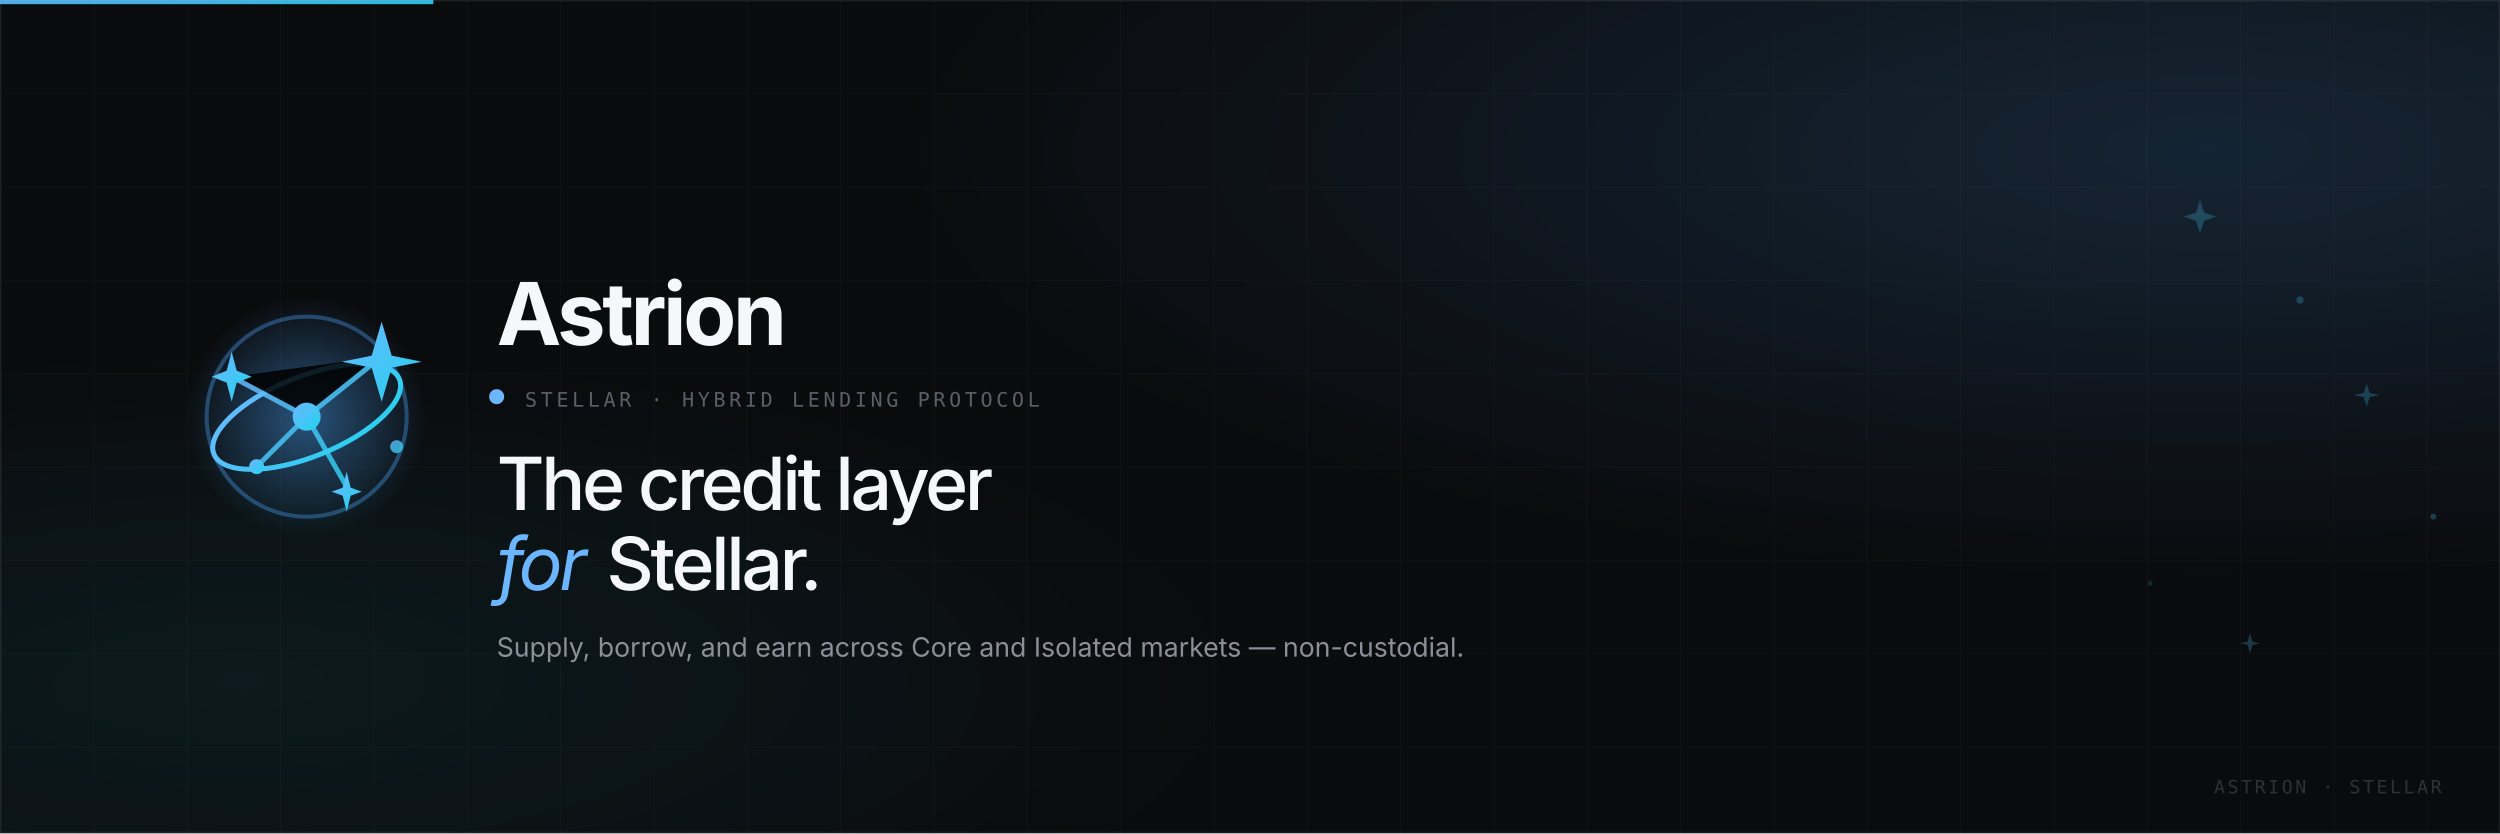
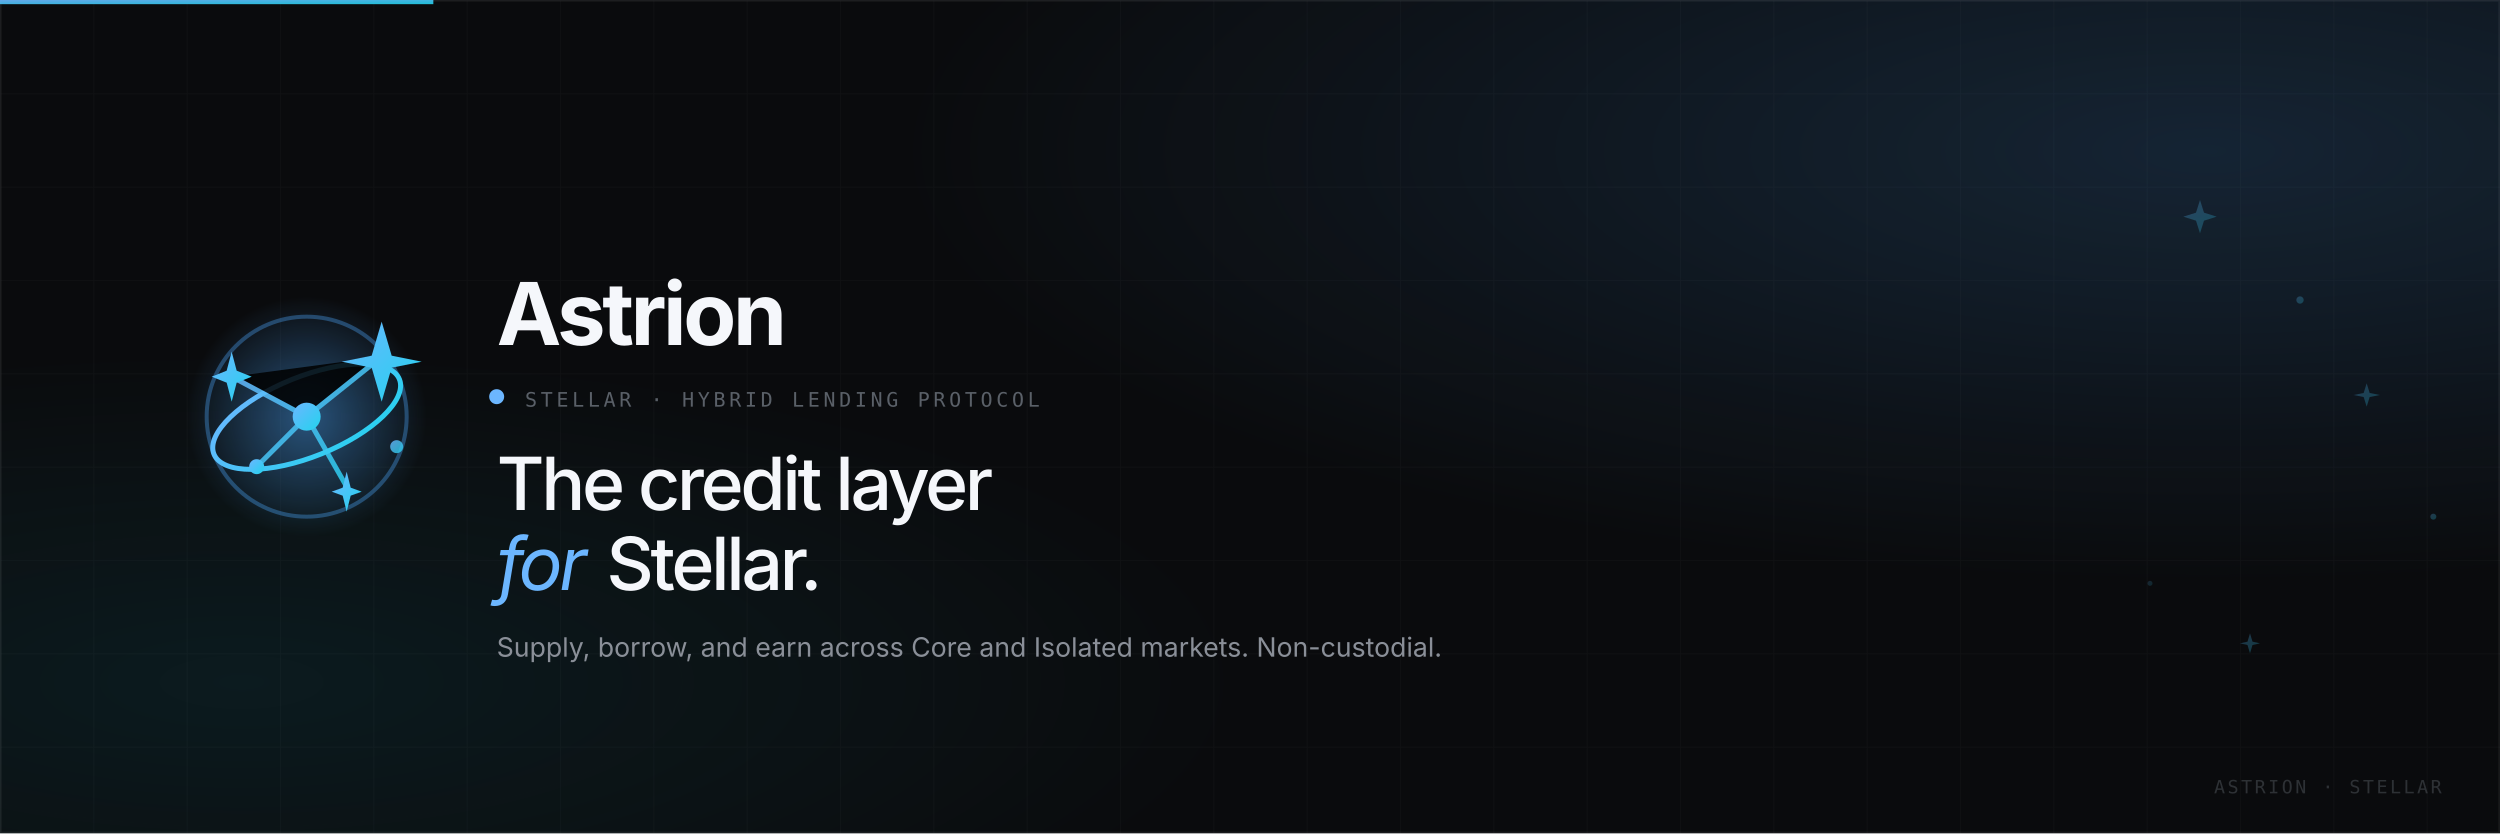
<svg xmlns="http://www.w3.org/2000/svg" width="1500" height="500" viewBox="0 0 1500 500">
  <defs>
    <radialGradient id="glowTR" cx="88%" cy="18%" r="52%">
      <stop offset="0%" stop-color="#4DA8FF" stop-opacity="0.16" />
      <stop offset="100%" stop-color="#4DA8FF" stop-opacity="0" />
    </radialGradient>
    <radialGradient id="glowBL" cx="10%" cy="82%" r="40%">
      <stop offset="0%" stop-color="#22D3EE" stop-opacity="0.08" />
      <stop offset="100%" stop-color="#22D3EE" stop-opacity="0" />
    </radialGradient>
    <pattern id="grid" width="56" height="56" patternUnits="userSpaceOnUse">
      <path d="M56 0L0 0 0 56" fill="none" stroke="rgba(255,255,255,0.025)" stroke-width="1" />
    </pattern>
    <linearGradient id="ml" x1="0" y1="0" x2="1" y2="1">
      <stop offset="0%" stop-color="#6CB6FF" />
      <stop offset="100%" stop-color="#22D3EE" />
    </linearGradient>
    <radialGradient id="mg" cx="0.5" cy="0.5" r="0.5">
      <stop offset="0%" stop-color="#4DA8FF" stop-opacity="0.45" />
      <stop offset="100%" stop-color="#4DA8FF" stop-opacity="0" />
    </radialGradient>
  </defs>
  <rect width="1500" height="500" fill="#0A0B0D" />
  <rect width="1500" height="500" fill="url(#grid)" />
  <rect width="1500" height="500" fill="url(#glowTR)" />
  <rect width="1500" height="500" fill="url(#glowBL)" />
  <rect x="0.5" y="0.5" width="1499" height="499" fill="none" stroke="rgba(255,255,255,0.06)" stroke-width="1" />
  <rect x="0" y="0" width="260" height="2.5" fill="url(#ml)" opacity="0.9" />
  <g transform="translate(100, 166) scale(3.0)">
    <g transform="translate(2 2)">
      <circle cx="26" cy="26" r="24" fill="url(#mg)" />
      <ellipse cx="26" cy="26" rx="20" ry="20" stroke="rgba(77,168,255,0.35)" stroke-width="0.8" fill="none" />
      <ellipse cx="26" cy="26" rx="20" ry="8" stroke="url(#ml)" stroke-width="1.0" fill="none" transform="rotate(-22 26 26)" />
      <path d="M11 18 L26 26 L41 14 M26 26 L34 40 M26 26 L16 36" stroke="url(#ml)" stroke-width="1.0" stroke-linecap="round" opacity="0.85" />
      <g fill="url(#ml)">
        <path d="M41 7 L43.0 13.8 L49 15 L43.0 16.2 L41 23 L39.0 16.2 L33 15 L39.0 13.8 Z" />
        <path d="M11 13 L12.0 16.8 L15 18 L12.0 19.2 L11 23 L10.0 19.2 L7 18 L10.0 16.8 Z" />
        <circle cx="26" cy="26" r="2.8" />
        <path d="M34 37 L34.8 40.2 L37 41 L34.8 41.8 L34 45 L33.2 41.8 L31 41 L33.2 40.2 Z" />
        <circle cx="16" cy="36" r="1.5" />
        <circle cx="44" cy="32" r="1.3" opacity="0.8" />
      </g>
    </g>
  </g>
  <text x="298" y="207" font-family="Inter, ui-sans-serif, system-ui, sans-serif" font-size="52" font-weight="700" letter-spacing="-2" fill="#F5F7FB">Astrion</text>
  <circle cx="298" cy="238" r="4.5" fill="#6CB6FF" />
  <text x="315" y="244" font-family="ui-monospace, 'SF Mono', Menlo, monospace" font-size="12" font-weight="400" letter-spacing="2.2" fill="#5A6068">STELLAR · HYBRID LENDING PROTOCOL</text>
  <text x="298" y="306" font-family="Inter, ui-sans-serif, system-ui, sans-serif" font-size="44" font-weight="500" letter-spacing="-2" fill="#F5F7FB">The credit layer</text>
  <text x="298" y="354" font-family="Inter, ui-sans-serif, system-ui, sans-serif" font-size="44" font-weight="500" letter-spacing="-2" fill="#F5F7FB">
    <tspan font-style="italic" font-weight="400" fill="#6CB6FF">for</tspan>
    <tspan> Stellar.</tspan>
  </text>
-   <text x="298" y="394" font-family="Inter, ui-sans-serif, system-ui, sans-serif" font-size="16" font-weight="400" fill="#8A8F98">Supply, borrow, and earn across Core and Isolated markets — non-custodial.</text>
+   <text x="298" y="394" font-family="Inter, ui-sans-serif, system-ui, sans-serif" font-size="16" font-weight="400" fill="#8A8F98">Supply, borrow, and earn across Core and Isolated markets. Non-custodial.</text>
  <g opacity="0.25" fill="url(#ml)">
    <path d="M1320 120 L1322.4 127.6 L1330 130 L1322.4 132.4 L1320 140 L1317.6 132.4 L1310 130 L1317.6 127.6 Z" />
    <path d="M1420 230 L1421.8 235.8 L1428 237 L1421.8 238.2 L1420 244 L1418.2 238.2 L1412 237 L1418.2 235.8 Z" />
    <circle cx="1380" cy="180" r="2.2" />
    <circle cx="1460" cy="310" r="1.8" />
    <circle cx="1290" cy="350" r="1.5" opacity="0.6" />
    <path d="M1350 380 L1351.5 385 L1356 386 L1351.5 387 L1350 392 L1348.5 387 L1344 386 L1348.5 385 Z" />
  </g>
  <text x="1465" y="476" font-family="ui-monospace, 'SF Mono', Menlo, monospace" font-size="11" font-weight="400" letter-spacing="1.5" fill="rgba(90,96,104,0.45)" text-anchor="end">ASTRION · STELLAR</text>
</svg>
